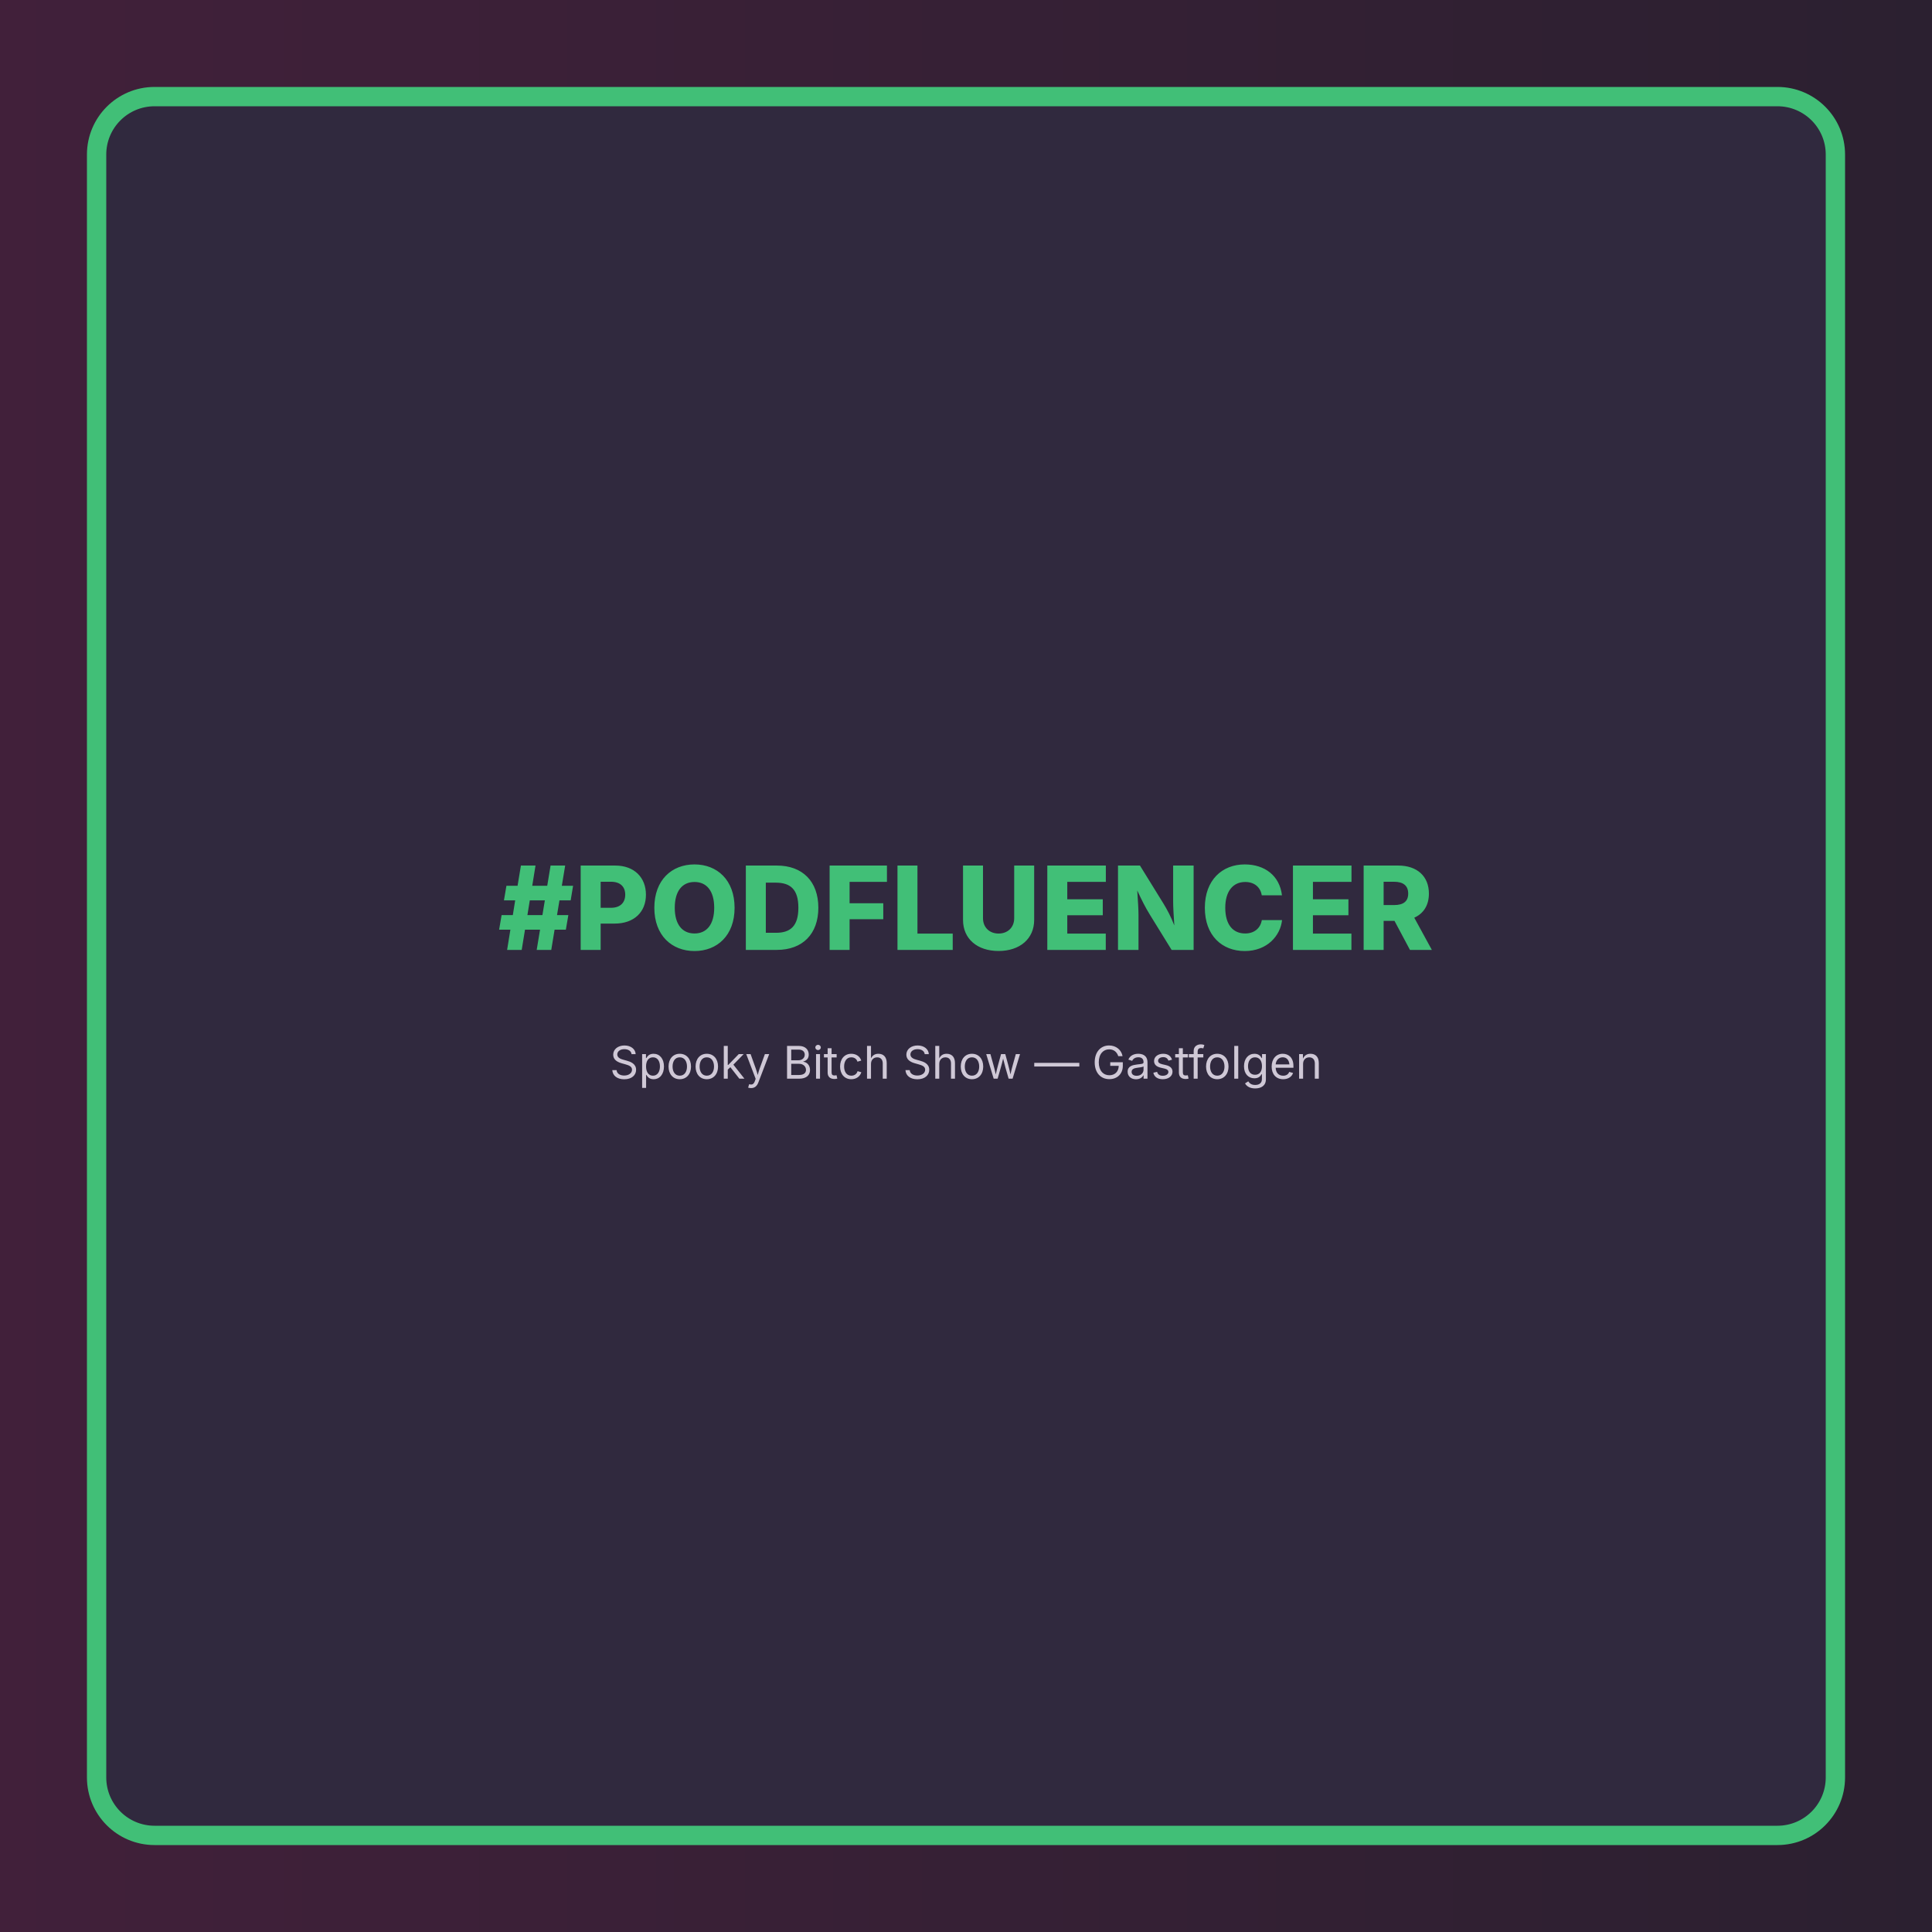
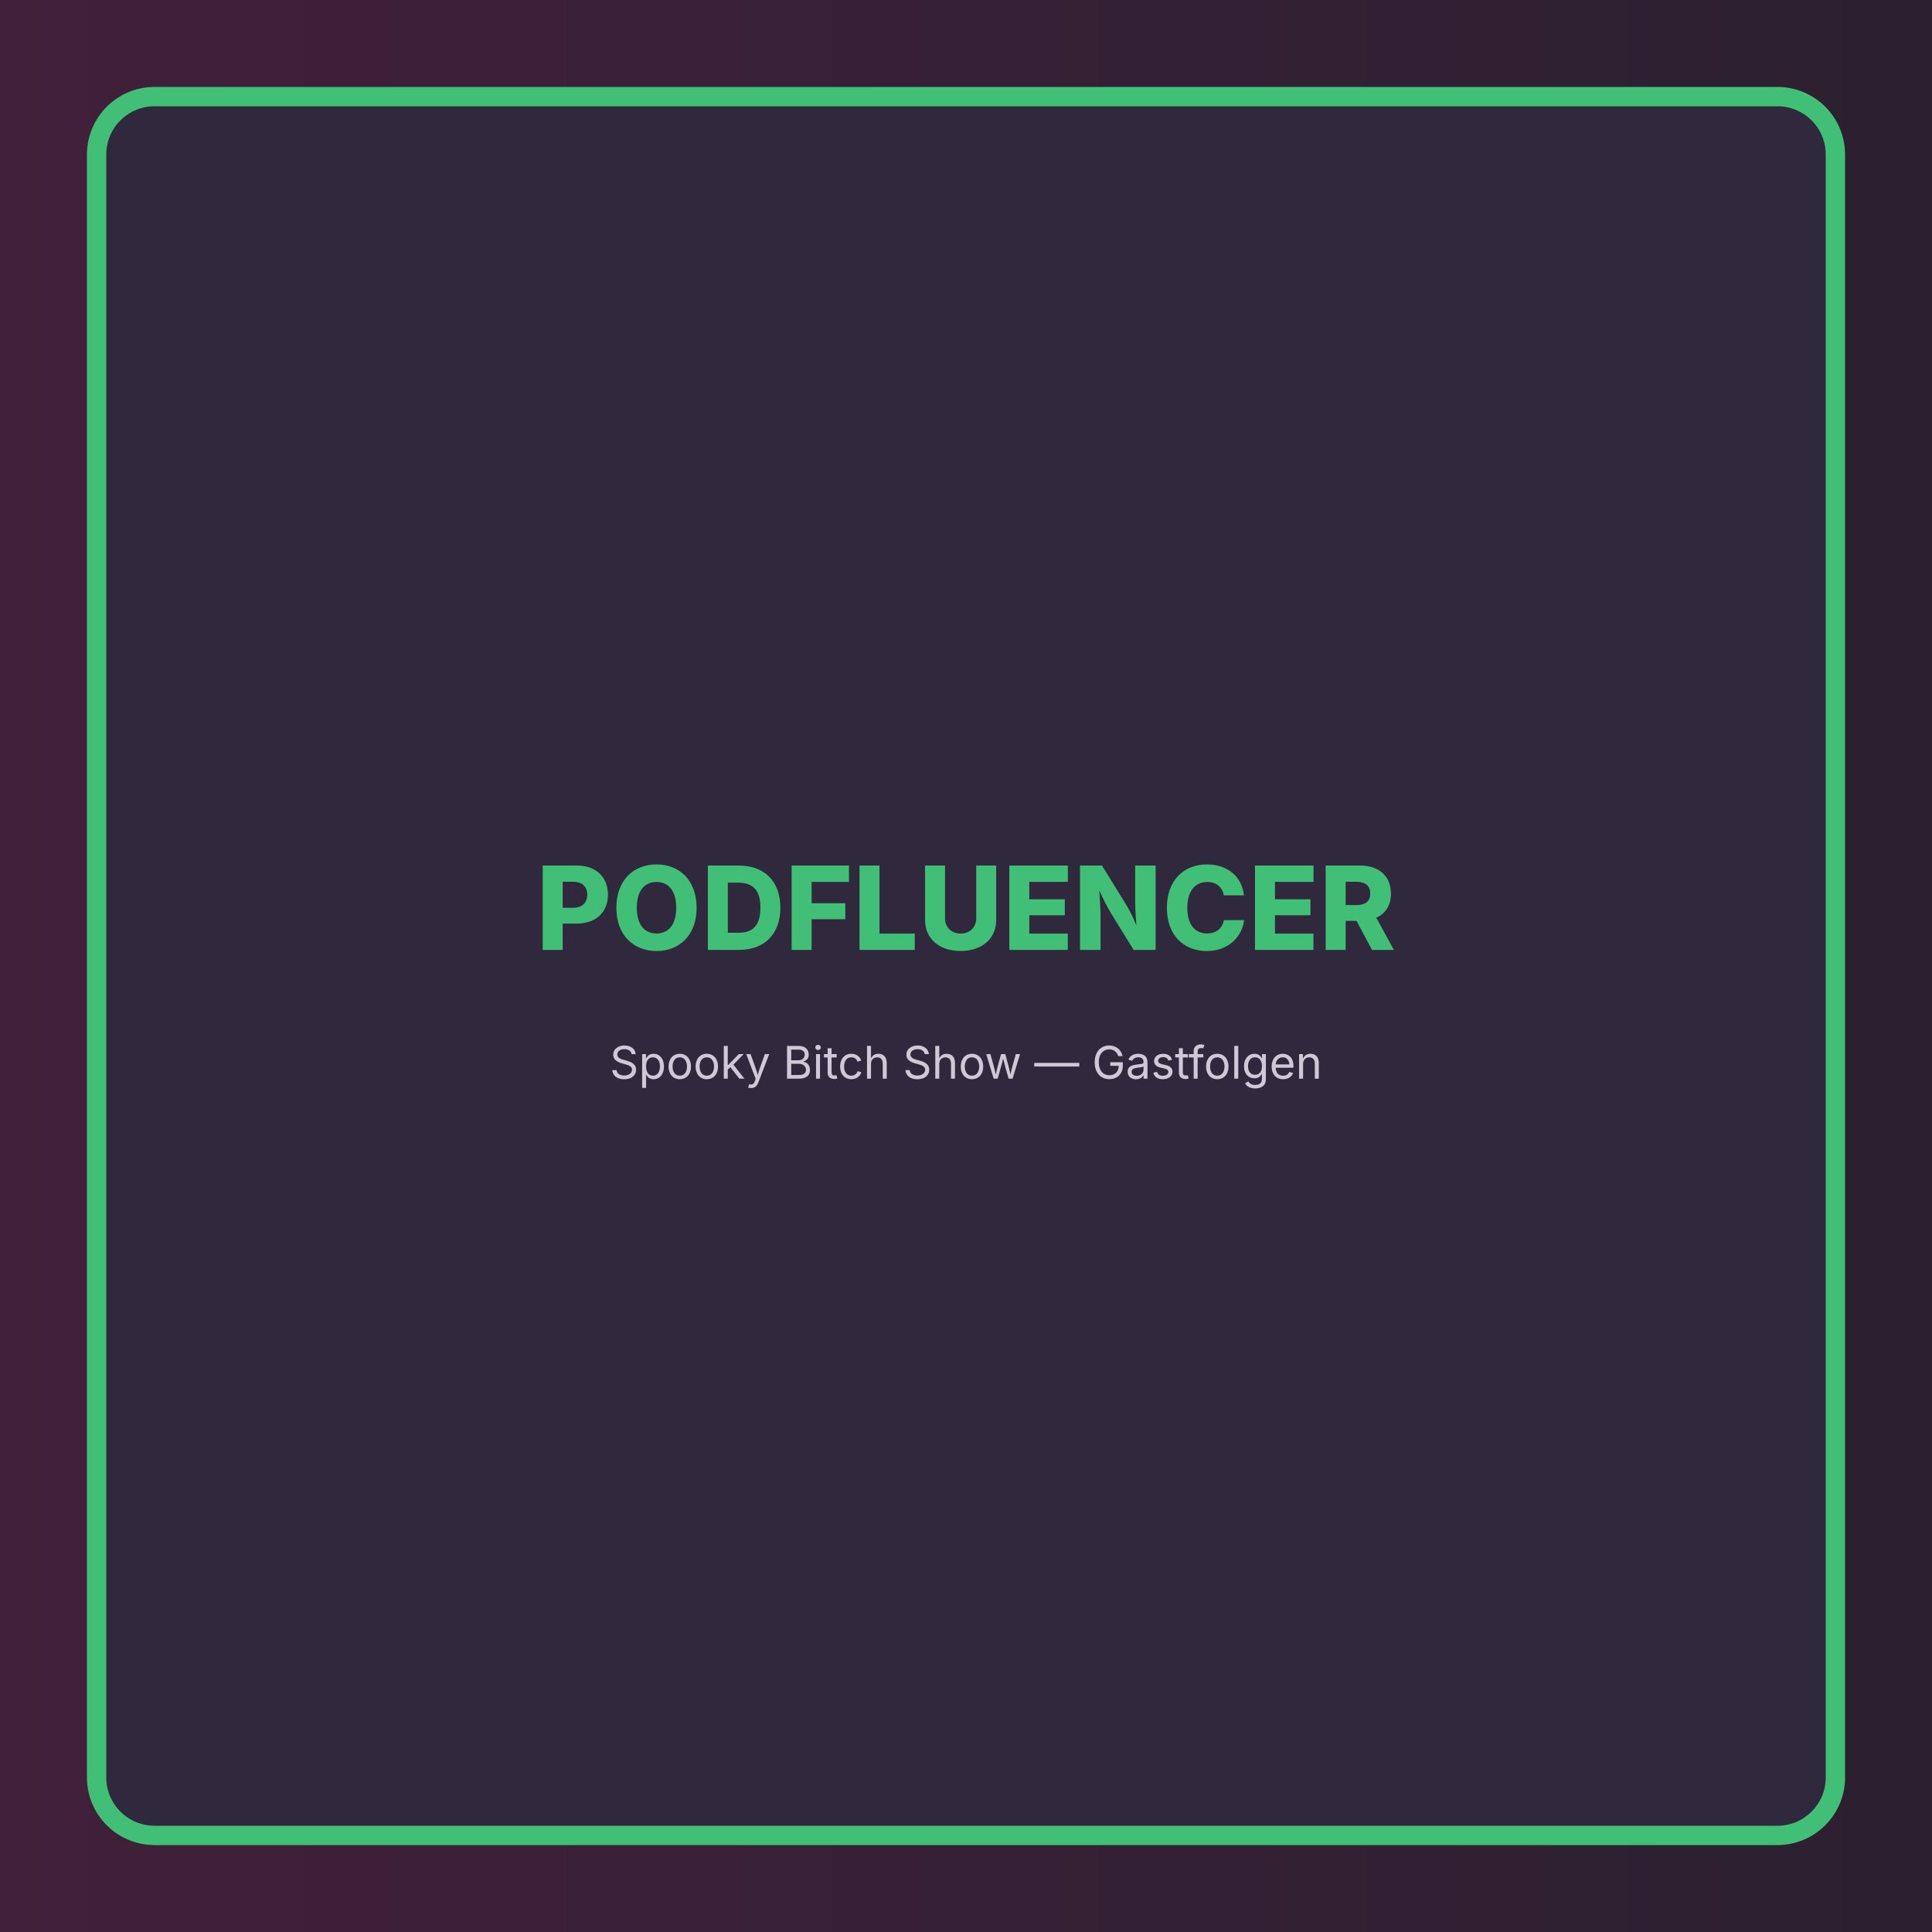
<svg xmlns="http://www.w3.org/2000/svg" width="1200" height="1200" viewBox="0 0 1200 1200">
  <defs>
    <linearGradient id="bg" x1="0" x2="1">
      <stop offset="0%" stop-color="#41203a" />
      <stop offset="100%" stop-color="#2b2030" />
    </linearGradient>
  </defs>
  <rect width="100%" height="100%" fill="url(#bg)" />
  <g transform="translate(0,0)">
    <rect x="60" y="60" width="1080" height="1080" rx="36" fill="#30293e" stroke="#41bf77" stroke-width="12" />
-     <text x="600" y="590" text-anchor="middle" font-family="Inter, Roboto, Arial, sans-serif" font-size="72" fill="#41bf77" font-weight="800">#PODFLUENCER</text>
+     <text x="600" y="590" text-anchor="middle" font-family="Inter, Roboto, Arial, sans-serif" font-size="72" fill="#41bf77" font-weight="800">PODFLUENCER</text>
    <text x="600" y="670" text-anchor="middle" font-family="Inter, Roboto, Arial, sans-serif" font-size="28" fill="#cfc8d6">Spooky Bitch Show — Gastfolgen</text>
  </g>
</svg>
